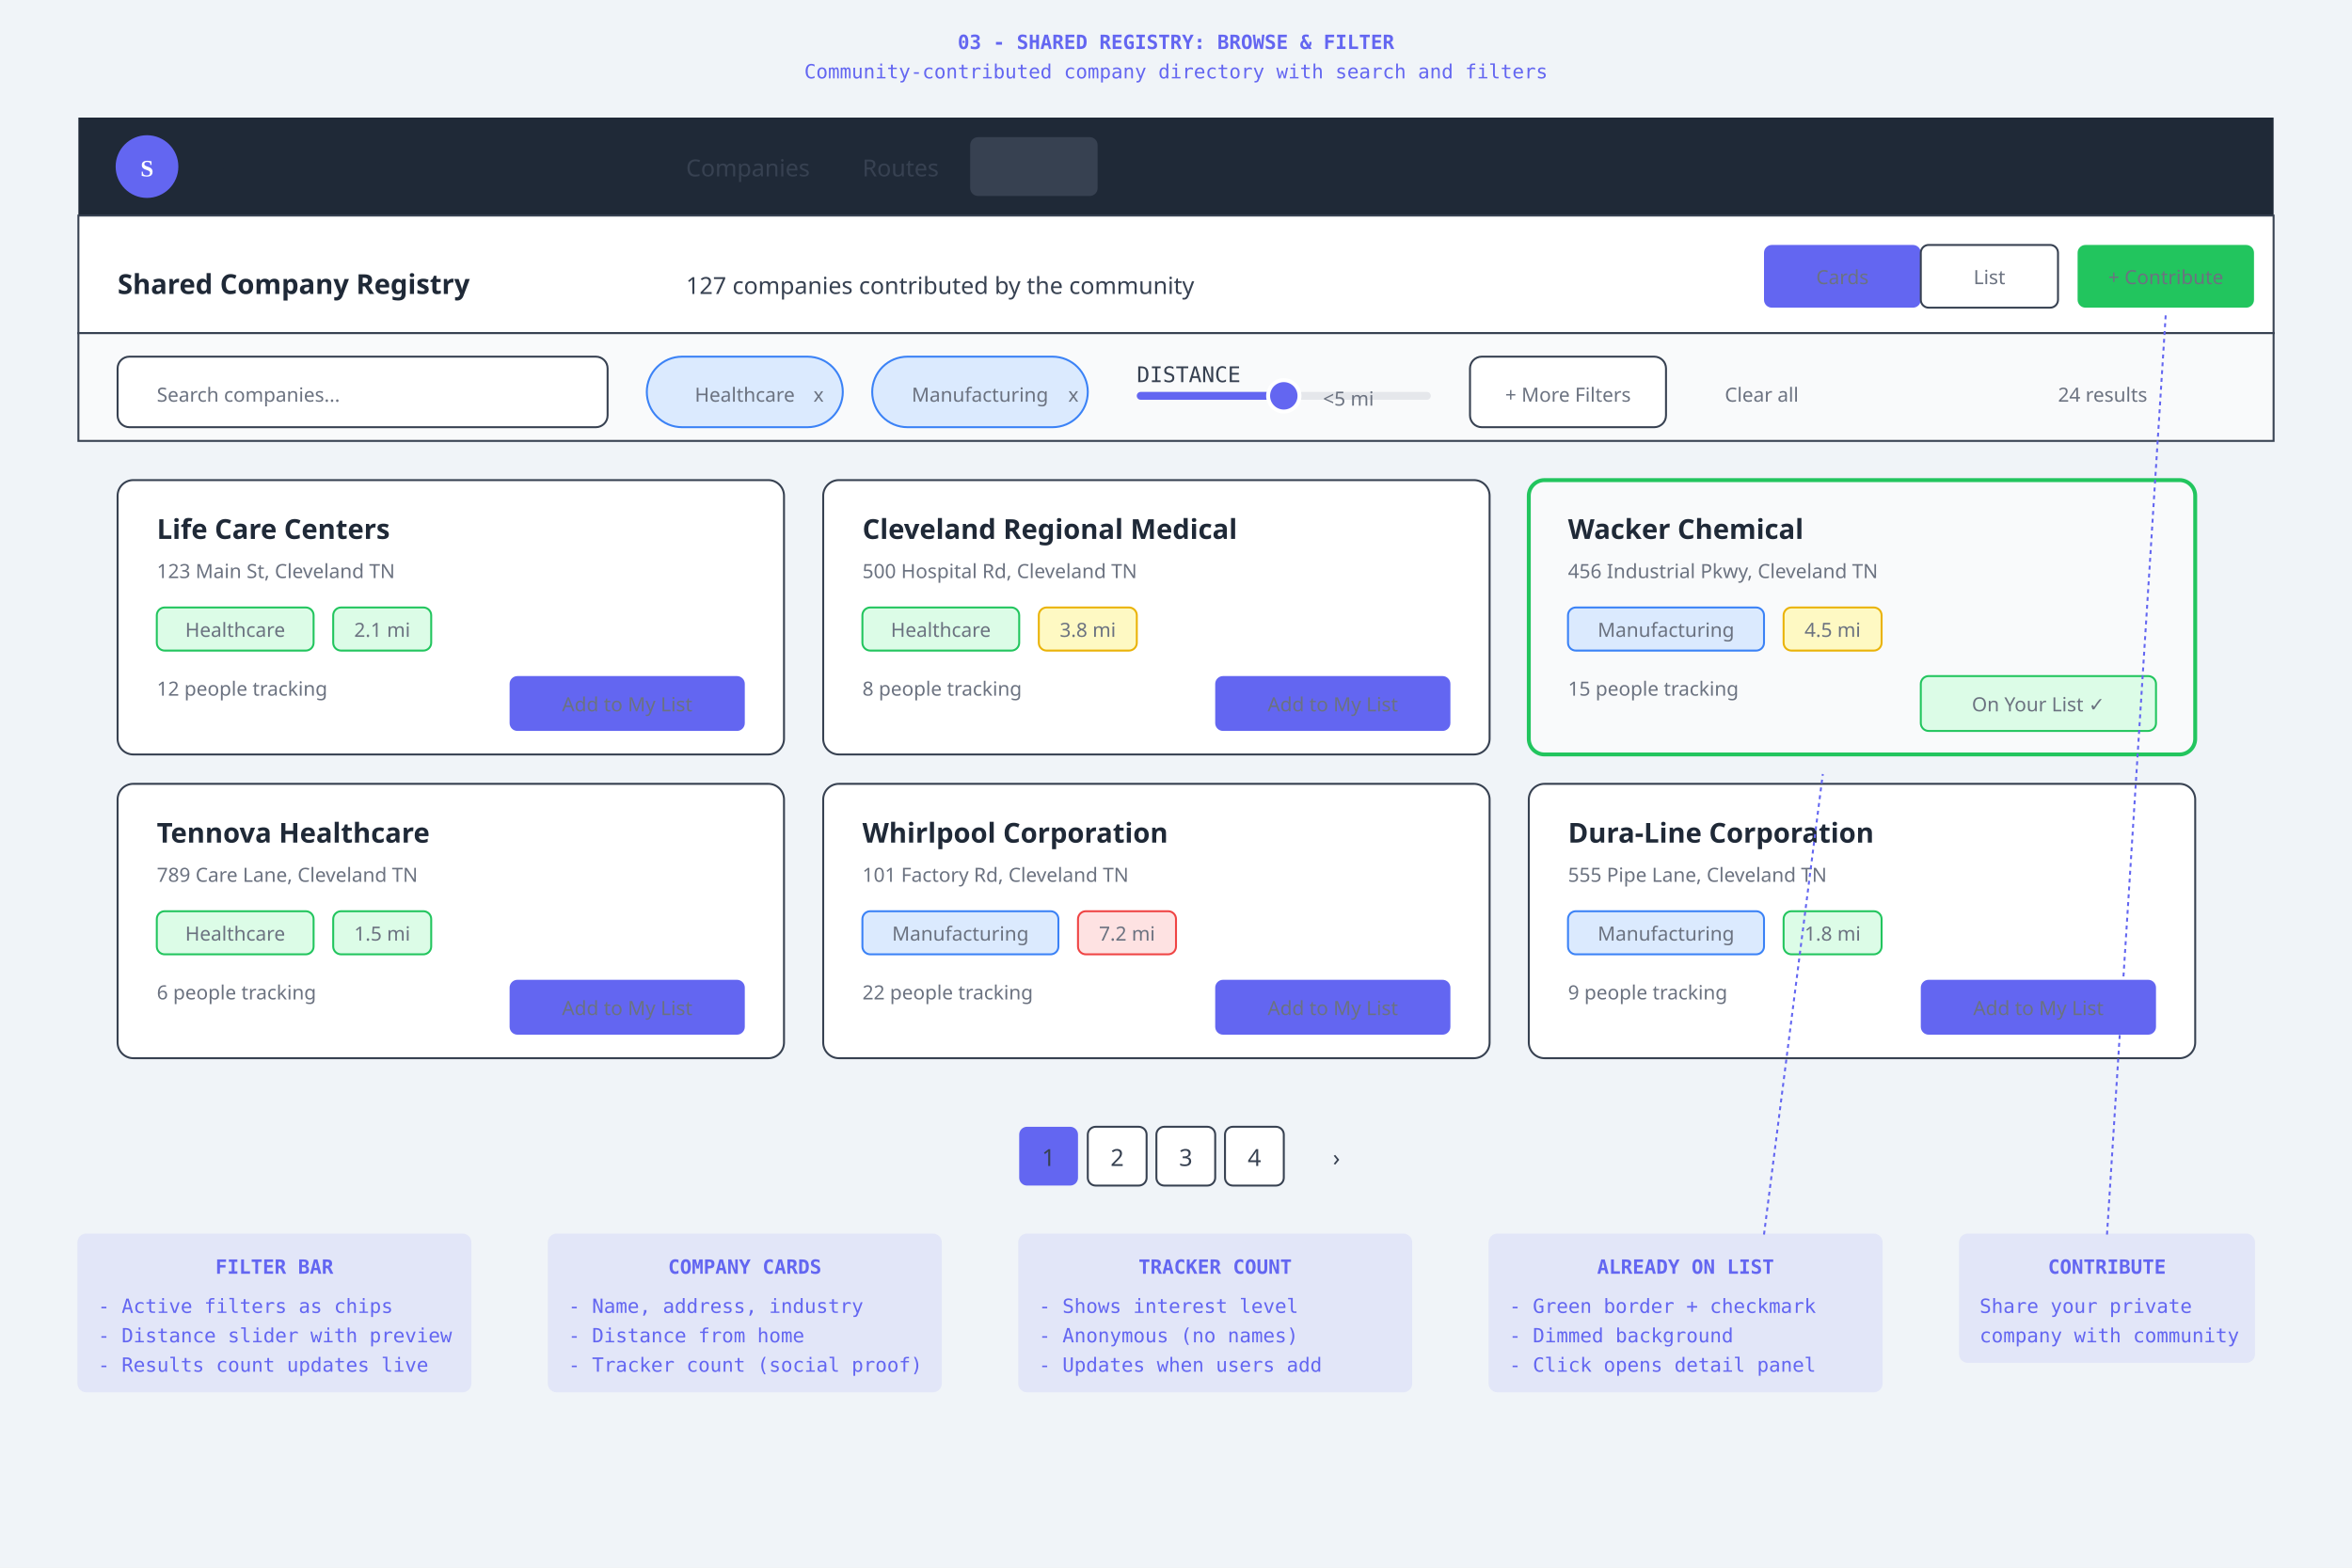
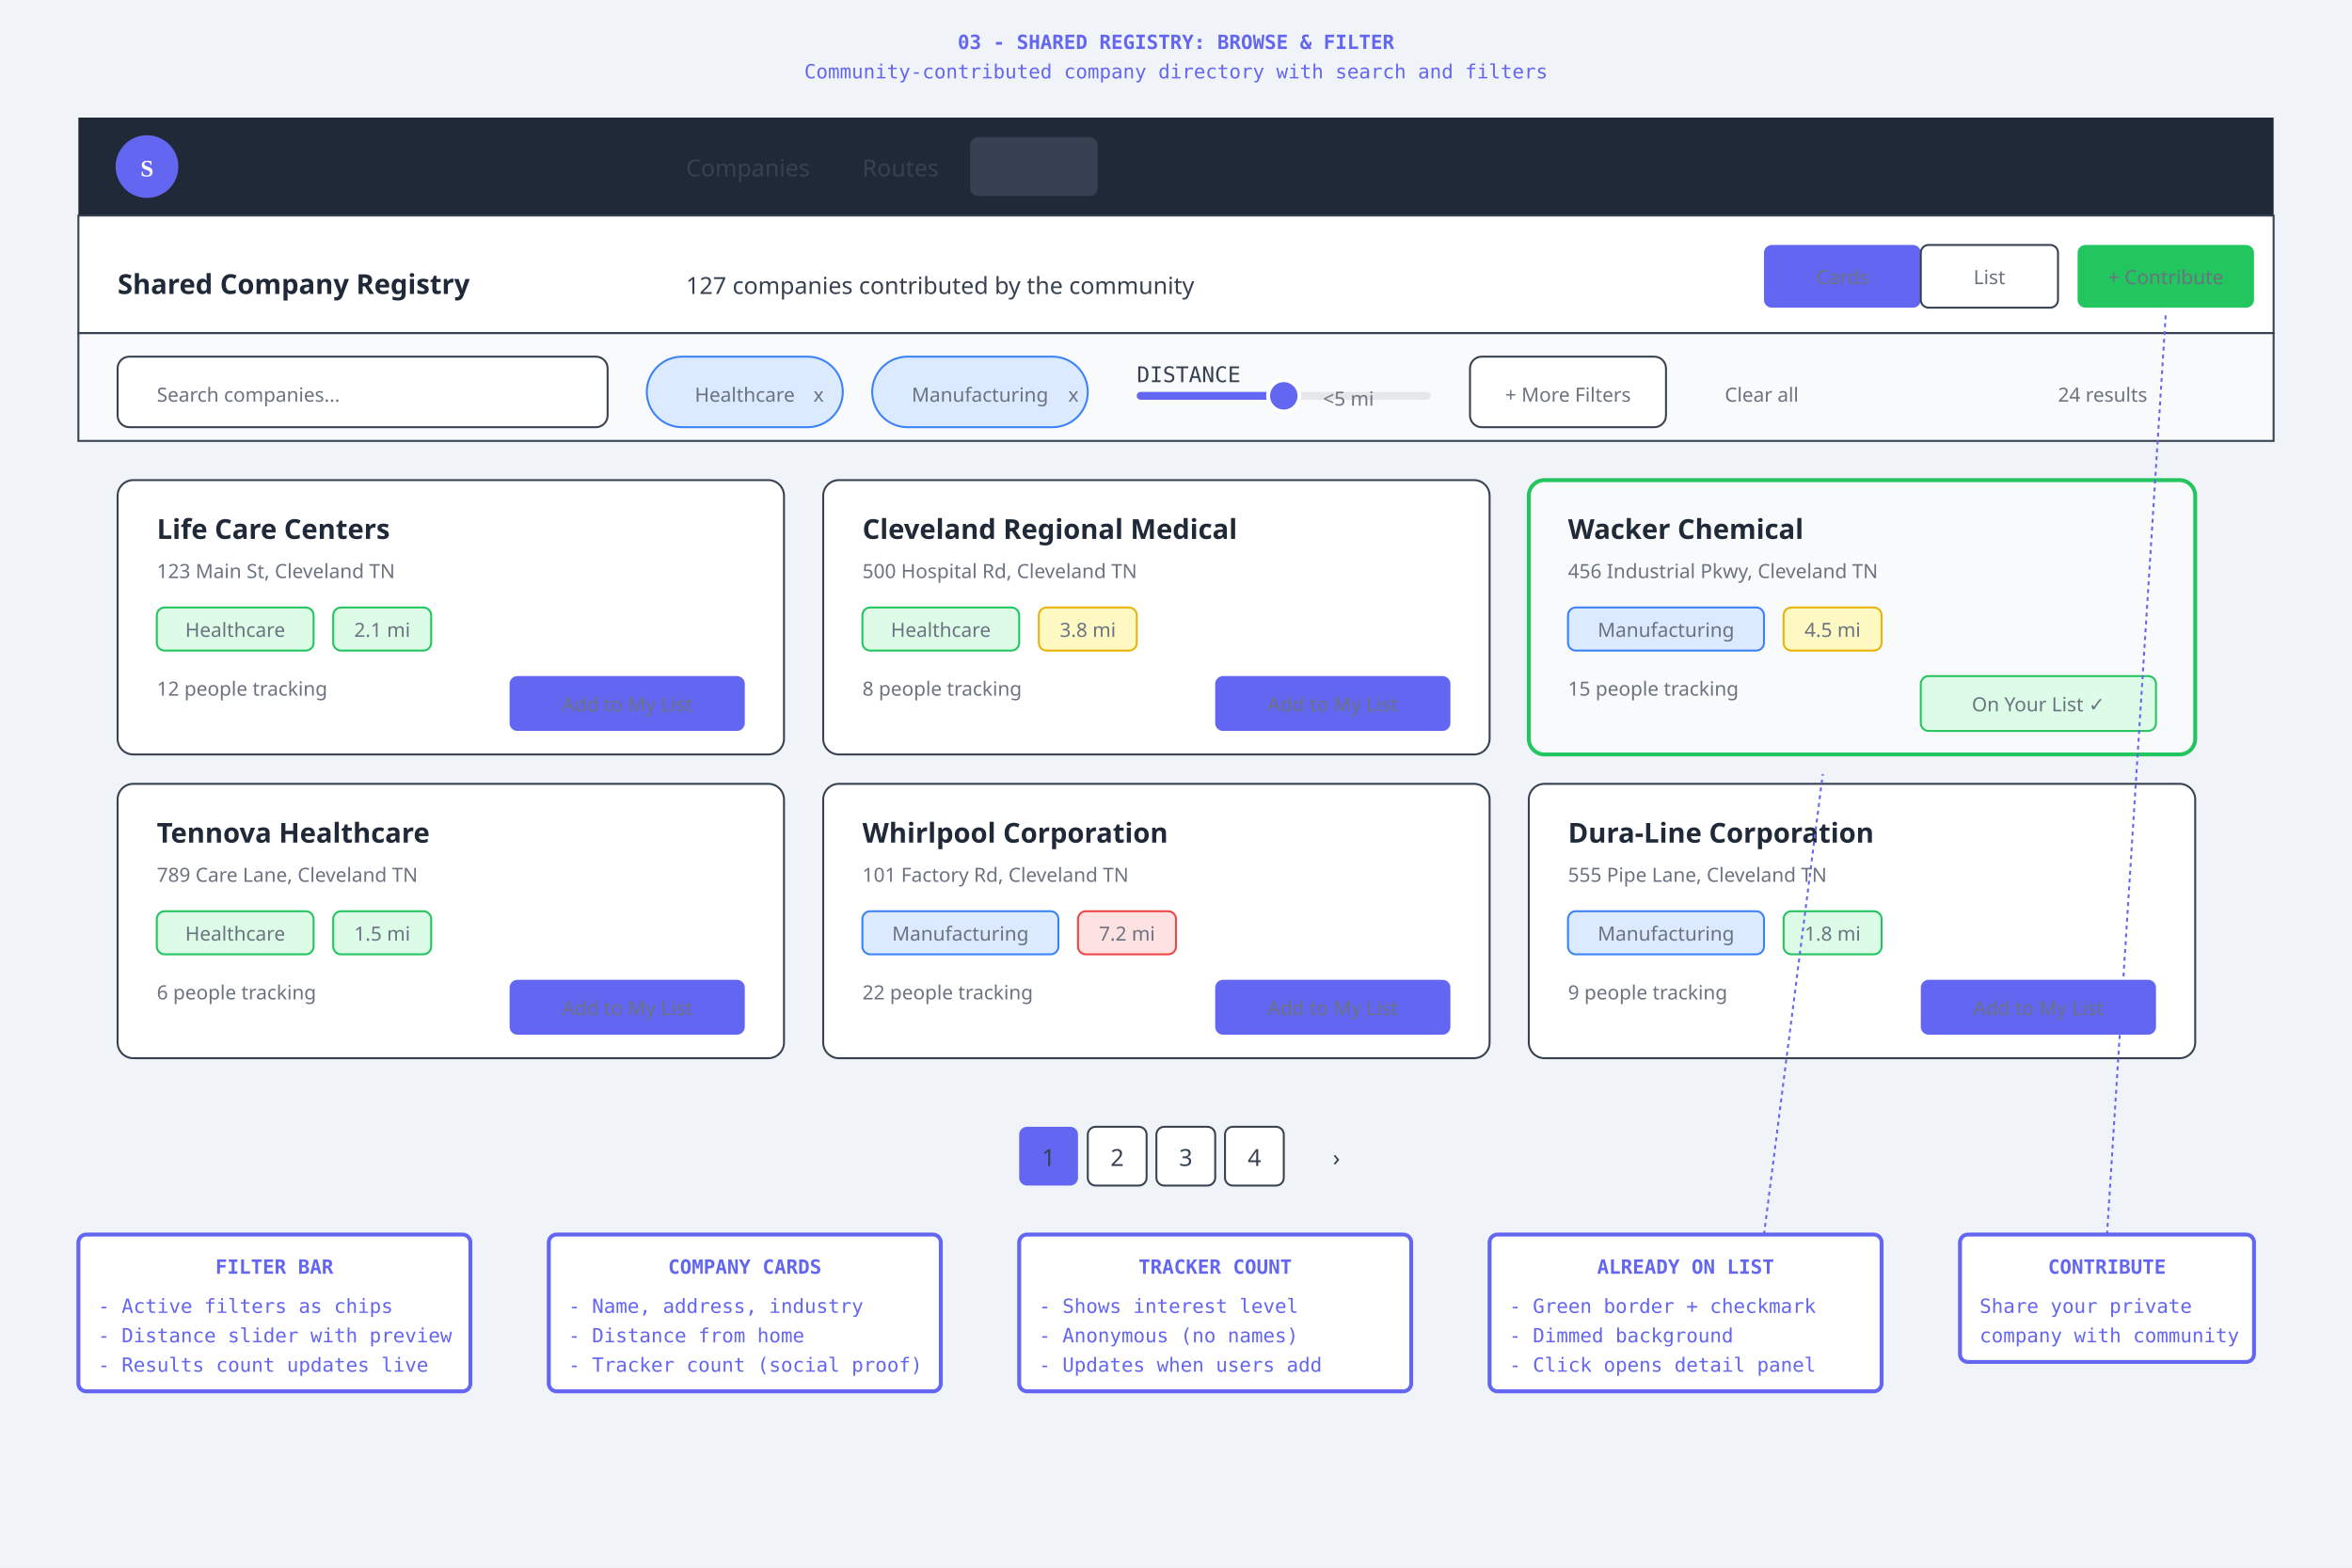
<svg xmlns="http://www.w3.org/2000/svg" viewBox="0 0 1200 800" width="1200" height="800">
  <defs>
    <style>
      .bg { fill: #f0f4f8; }
      .fill-white { fill: #ffffff; stroke: #374151; stroke-width: 1; }
      .fill-dark { fill: #1f2937; }
      .annotation { fill: #6366f1; font-family: monospace; font-size: 10px; }
-       .annotation-box { fill: #6366f1; opacity: 0.1; stroke: #6366f1; stroke-width: 1; }
+       .annotation-box { fill: #ffffff; stroke: #6366f1; stroke-width: 2; }
      .label { fill: #374151; font-family: monospace; font-size: 11px; }
      .heading { fill: #1f2937; font-family: system-ui, sans-serif; font-size: 14px; font-weight: bold; }
      .text-sm { fill: #6b7280; font-family: system-ui, sans-serif; font-size: 10px; }
      .text-md { fill: #374151; font-family: system-ui, sans-serif; font-size: 12px; }
      .leader { stroke: #6366f1; stroke-width: 1; stroke-dasharray: 2,2; }
      .map-bg { fill: #dbeafe; stroke: #374151; stroke-width: 1; }
    </style>
  </defs>
  <rect class="bg" width="1200" height="800" />
  <text x="600" y="25" text-anchor="middle" class="annotation" font-size="14" font-weight="bold">03 - SHARED REGISTRY: BROWSE &amp; FILTER</text>
  <text x="600" y="40" text-anchor="middle" class="annotation">Community-contributed company directory with search and filters</text>
  <rect x="40" y="60" width="1120" height="50" class="fill-dark" />
  <circle cx="75" cy="85" r="16" fill="#6366f1" />
  <text x="75" y="90" text-anchor="middle" fill="white" font-size="12" font-weight="bold">S</text>
  <text x="100" y="90" fill="white" class="heading">SpokeToWork</text>
  <text x="350" y="90" class="text-md" fill="#9ca3af">Companies</text>
  <text x="440" y="90" class="text-md" fill="#9ca3af">Routes</text>
  <rect x="495" y="70" width="65" height="30" rx="4" fill="#374151" />
  <text x="527" y="90" text-anchor="middle" class="text-md" fill="white">Registry</text>
  <rect x="40" y="110" width="1120" height="60" fill="white" stroke="#374151" />
  <text x="60" y="150" class="heading" font-size="20">Shared Company Registry</text>
  <text x="350" y="150" class="text-md" fill="#6b7280">127 companies contributed by the community</text>
  <rect x="900" y="125" width="80" height="32" rx="4" fill="#6366f1" />
  <text x="940" y="145" text-anchor="middle" fill="white" class="text-sm">Cards</text>
  <rect x="980" y="125" width="70" height="32" rx="4" class="fill-white" />
  <text x="1015" y="145" text-anchor="middle" class="text-sm">List</text>
  <rect x="1060" y="125" width="90" height="32" rx="4" fill="#22c55e" />
  <text x="1105" y="145" text-anchor="middle" fill="white" class="text-sm">+ Contribute</text>
  <rect x="40" y="170" width="1120" height="55" fill="#f9fafb" stroke="#374151" />
  <rect x="60" y="182" width="250" height="36" rx="6" class="fill-white" />
  <text x="80" y="205" class="text-sm" fill="#9ca3af">Search companies...</text>
  <rect x="330" y="182" width="100" height="36" rx="18" fill="#dbeafe" stroke="#3b82f6" />
  <text x="380" y="205" text-anchor="middle" class="text-sm" fill="#3b82f6">Healthcare</text>
  <text x="415" y="205" fill="#3b82f6" class="text-sm">x</text>
  <rect x="445" y="182" width="110" height="36" rx="18" fill="#dbeafe" stroke="#3b82f6" />
  <text x="500" y="205" text-anchor="middle" class="text-sm" fill="#3b82f6">Manufacturing</text>
  <text x="545" y="205" fill="#3b82f6" class="text-sm">x</text>
  <text x="580" y="195" class="label">DISTANCE</text>
  <rect x="580" y="200" width="150" height="4" rx="2" fill="#e5e7eb" />
  <rect x="580" y="200" width="75" height="4" rx="2" fill="#6366f1" />
  <circle cx="655" cy="202" r="8" fill="#6366f1" stroke="white" stroke-width="2" />
  <text x="675" y="207" class="text-sm">&lt;5 mi</text>
  <rect x="750" y="182" width="100" height="36" rx="6" class="fill-white" />
  <text x="800" y="205" text-anchor="middle" class="text-sm">+ More Filters</text>
  <text x="880" y="205" class="text-sm" fill="#6366f1">Clear all</text>
  <text x="1050" y="205" class="text-sm" fill="#6b7280">24 results</text>
  <g transform="translate(60, 245)">
    <rect x="0" y="0" width="340" height="140" rx="8" fill="white" stroke="#374151" />
    <text x="20" y="30" class="heading">Life Care Centers</text>
    <text x="20" y="50" class="text-sm">123 Main St, Cleveland TN</text>
    <rect x="20" y="65" width="80" height="22" rx="4" fill="#dcfce7" stroke="#22c55e" />
    <text x="60" y="80" text-anchor="middle" class="text-sm">Healthcare</text>
    <rect x="110" y="65" width="50" height="22" rx="4" fill="#dcfce7" stroke="#22c55e" />
    <text x="135" y="80" text-anchor="middle" class="text-sm">2.1 mi</text>
    <text x="20" y="110" class="text-sm" fill="#6b7280">12 people tracking</text>
    <rect x="200" y="100" width="120" height="28" rx="4" fill="#6366f1" />
    <text x="260" y="118" text-anchor="middle" fill="white" class="text-sm">Add to My List</text>
  </g>
  <g transform="translate(420, 245)">
    <rect x="0" y="0" width="340" height="140" rx="8" fill="white" stroke="#374151" />
    <text x="20" y="30" class="heading">Cleveland Regional Medical</text>
    <text x="20" y="50" class="text-sm">500 Hospital Rd, Cleveland TN</text>
    <rect x="20" y="65" width="80" height="22" rx="4" fill="#dcfce7" stroke="#22c55e" />
    <text x="60" y="80" text-anchor="middle" class="text-sm">Healthcare</text>
    <rect x="110" y="65" width="50" height="22" rx="4" fill="#fef9c3" stroke="#eab308" />
    <text x="135" y="80" text-anchor="middle" class="text-sm">3.8 mi</text>
    <text x="20" y="110" class="text-sm" fill="#6b7280">8 people tracking</text>
    <rect x="200" y="100" width="120" height="28" rx="4" fill="#6366f1" />
    <text x="260" y="118" text-anchor="middle" fill="white" class="text-sm">Add to My List</text>
  </g>
  <g transform="translate(780, 245)">
    <rect x="0" y="0" width="340" height="140" rx="8" fill="#f9fafb" stroke="#22c55e" stroke-width="2" />
    <text x="20" y="30" class="heading">Wacker Chemical</text>
    <text x="20" y="50" class="text-sm">456 Industrial Pkwy, Cleveland TN</text>
    <rect x="20" y="65" width="100" height="22" rx="4" fill="#dbeafe" stroke="#3b82f6" />
    <text x="70" y="80" text-anchor="middle" class="text-sm">Manufacturing</text>
    <rect x="130" y="65" width="50" height="22" rx="4" fill="#fef9c3" stroke="#eab308" />
    <text x="155" y="80" text-anchor="middle" class="text-sm">4.5 mi</text>
    <text x="20" y="110" class="text-sm" fill="#6b7280">15 people tracking</text>
    <rect x="200" y="100" width="120" height="28" rx="4" fill="#dcfce7" stroke="#22c55e" />
    <text x="260" y="118" text-anchor="middle" fill="#166534" class="text-sm">On Your List ✓</text>
  </g>
  <g transform="translate(60, 400)">
    <rect x="0" y="0" width="340" height="140" rx="8" fill="white" stroke="#374151" />
    <text x="20" y="30" class="heading">Tennova Healthcare</text>
    <text x="20" y="50" class="text-sm">789 Care Lane, Cleveland TN</text>
    <rect x="20" y="65" width="80" height="22" rx="4" fill="#dcfce7" stroke="#22c55e" />
    <text x="60" y="80" text-anchor="middle" class="text-sm">Healthcare</text>
    <rect x="110" y="65" width="50" height="22" rx="4" fill="#dcfce7" stroke="#22c55e" />
    <text x="135" y="80" text-anchor="middle" class="text-sm">1.5 mi</text>
    <text x="20" y="110" class="text-sm" fill="#6b7280">6 people tracking</text>
    <rect x="200" y="100" width="120" height="28" rx="4" fill="#6366f1" />
    <text x="260" y="118" text-anchor="middle" fill="white" class="text-sm">Add to My List</text>
  </g>
  <g transform="translate(420, 400)">
    <rect x="0" y="0" width="340" height="140" rx="8" fill="white" stroke="#374151" />
    <text x="20" y="30" class="heading">Whirlpool Corporation</text>
    <text x="20" y="50" class="text-sm">101 Factory Rd, Cleveland TN</text>
    <rect x="20" y="65" width="100" height="22" rx="4" fill="#dbeafe" stroke="#3b82f6" />
    <text x="70" y="80" text-anchor="middle" class="text-sm">Manufacturing</text>
    <rect x="130" y="65" width="50" height="22" rx="4" fill="#fee2e2" stroke="#ef4444" />
    <text x="155" y="80" text-anchor="middle" class="text-sm">7.2 mi</text>
    <text x="20" y="110" class="text-sm" fill="#6b7280">22 people tracking</text>
    <rect x="200" y="100" width="120" height="28" rx="4" fill="#6366f1" />
    <text x="260" y="118" text-anchor="middle" fill="white" class="text-sm">Add to My List</text>
  </g>
  <g transform="translate(780, 400)">
    <rect x="0" y="0" width="340" height="140" rx="8" fill="white" stroke="#374151" />
    <text x="20" y="30" class="heading">Dura-Line Corporation</text>
    <text x="20" y="50" class="text-sm">555 Pipe Lane, Cleveland TN</text>
    <rect x="20" y="65" width="100" height="22" rx="4" fill="#dbeafe" stroke="#3b82f6" />
    <text x="70" y="80" text-anchor="middle" class="text-sm">Manufacturing</text>
    <rect x="130" y="65" width="50" height="22" rx="4" fill="#dcfce7" stroke="#22c55e" />
    <text x="155" y="80" text-anchor="middle" class="text-sm">1.8 mi</text>
    <text x="20" y="110" class="text-sm" fill="#6b7280">9 people tracking</text>
    <rect x="200" y="100" width="120" height="28" rx="4" fill="#6366f1" />
    <text x="260" y="118" text-anchor="middle" fill="white" class="text-sm">Add to My List</text>
  </g>
  <rect x="500" y="570" width="200" height="40" rx="4" fill="none" />
  <rect x="520" y="575" width="30" height="30" rx="4" fill="#6366f1" />
  <text x="535" y="595" text-anchor="middle" fill="white" class="text-md">1</text>
  <rect x="555" y="575" width="30" height="30" rx="4" class="fill-white" />
  <text x="570" y="595" text-anchor="middle" class="text-md">2</text>
  <rect x="590" y="575" width="30" height="30" rx="4" class="fill-white" />
  <text x="605" y="595" text-anchor="middle" class="text-md">3</text>
  <rect x="625" y="575" width="30" height="30" rx="4" class="fill-white" />
  <text x="640" y="595" text-anchor="middle" class="text-md">4</text>
  <text x="680" y="595" class="text-md">›</text>
  <rect x="40" y="630" width="200" height="80" rx="4" class="annotation-box" />
  <text x="140" y="650" text-anchor="middle" class="annotation" font-weight="bold">FILTER BAR</text>
  <text x="50" y="670" class="annotation">- Active filters as chips</text>
  <text x="50" y="685" class="annotation">- Distance slider with preview</text>
  <text x="50" y="700" class="annotation">- Results count updates live</text>
  <rect x="280" y="630" width="200" height="80" rx="4" class="annotation-box" />
  <text x="380" y="650" text-anchor="middle" class="annotation" font-weight="bold">COMPANY CARDS</text>
  <text x="290" y="670" class="annotation">- Name, address, industry</text>
  <text x="290" y="685" class="annotation">- Distance from home</text>
  <text x="290" y="700" class="annotation">- Tracker count (social proof)</text>
  <rect x="520" y="630" width="200" height="80" rx="4" class="annotation-box" />
  <text x="620" y="650" text-anchor="middle" class="annotation" font-weight="bold">TRACKER COUNT</text>
  <text x="530" y="670" class="annotation">- Shows interest level</text>
  <text x="530" y="685" class="annotation">- Anonymous (no names)</text>
  <text x="530" y="700" class="annotation">- Updates when users add</text>
  <rect x="760" y="630" width="200" height="80" rx="4" class="annotation-box" />
  <text x="860" y="650" text-anchor="middle" class="annotation" font-weight="bold">ALREADY ON LIST</text>
  <text x="770" y="670" class="annotation">- Green border + checkmark</text>
  <text x="770" y="685" class="annotation">- Dimmed background</text>
  <text x="770" y="700" class="annotation">- Click opens detail panel</text>
  <path d="M 900,630 L 930,395" class="leader" />
  <rect x="1000" y="630" width="150" height="65" rx="4" class="annotation-box" />
  <text x="1075" y="650" text-anchor="middle" class="annotation" font-weight="bold">CONTRIBUTE</text>
  <text x="1010" y="670" class="annotation">Share your private</text>
  <text x="1010" y="685" class="annotation">company with community</text>
  <path d="M 1075,630 L 1105,160" class="leader" />
</svg>
